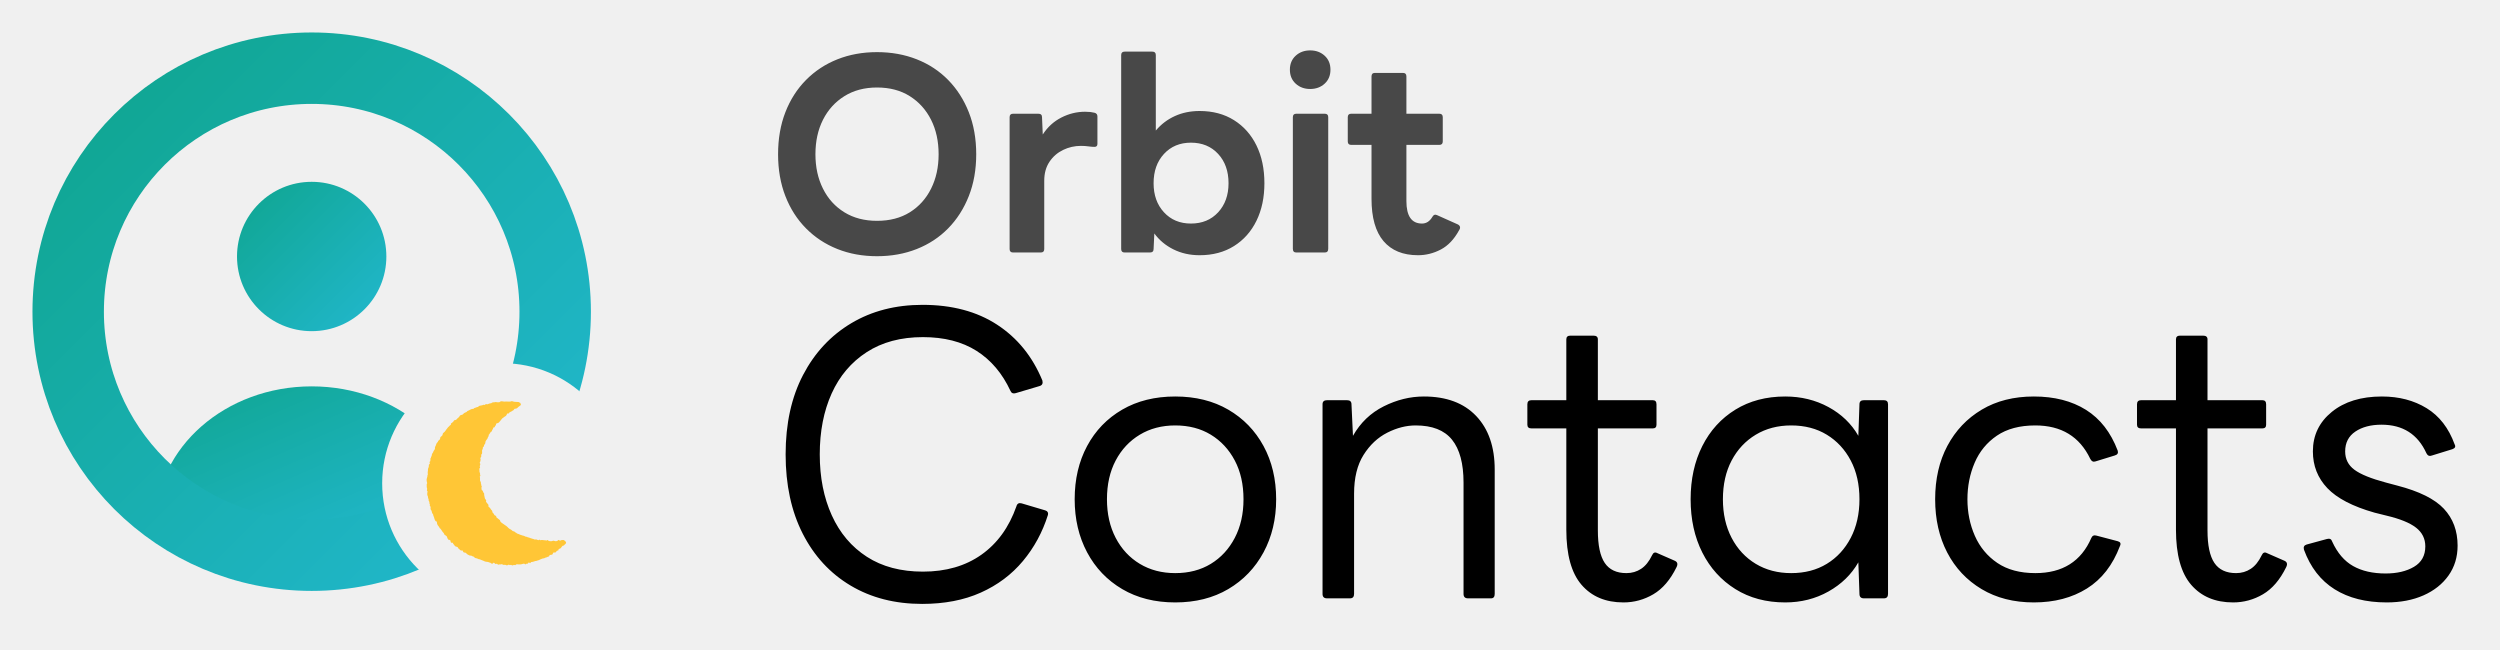
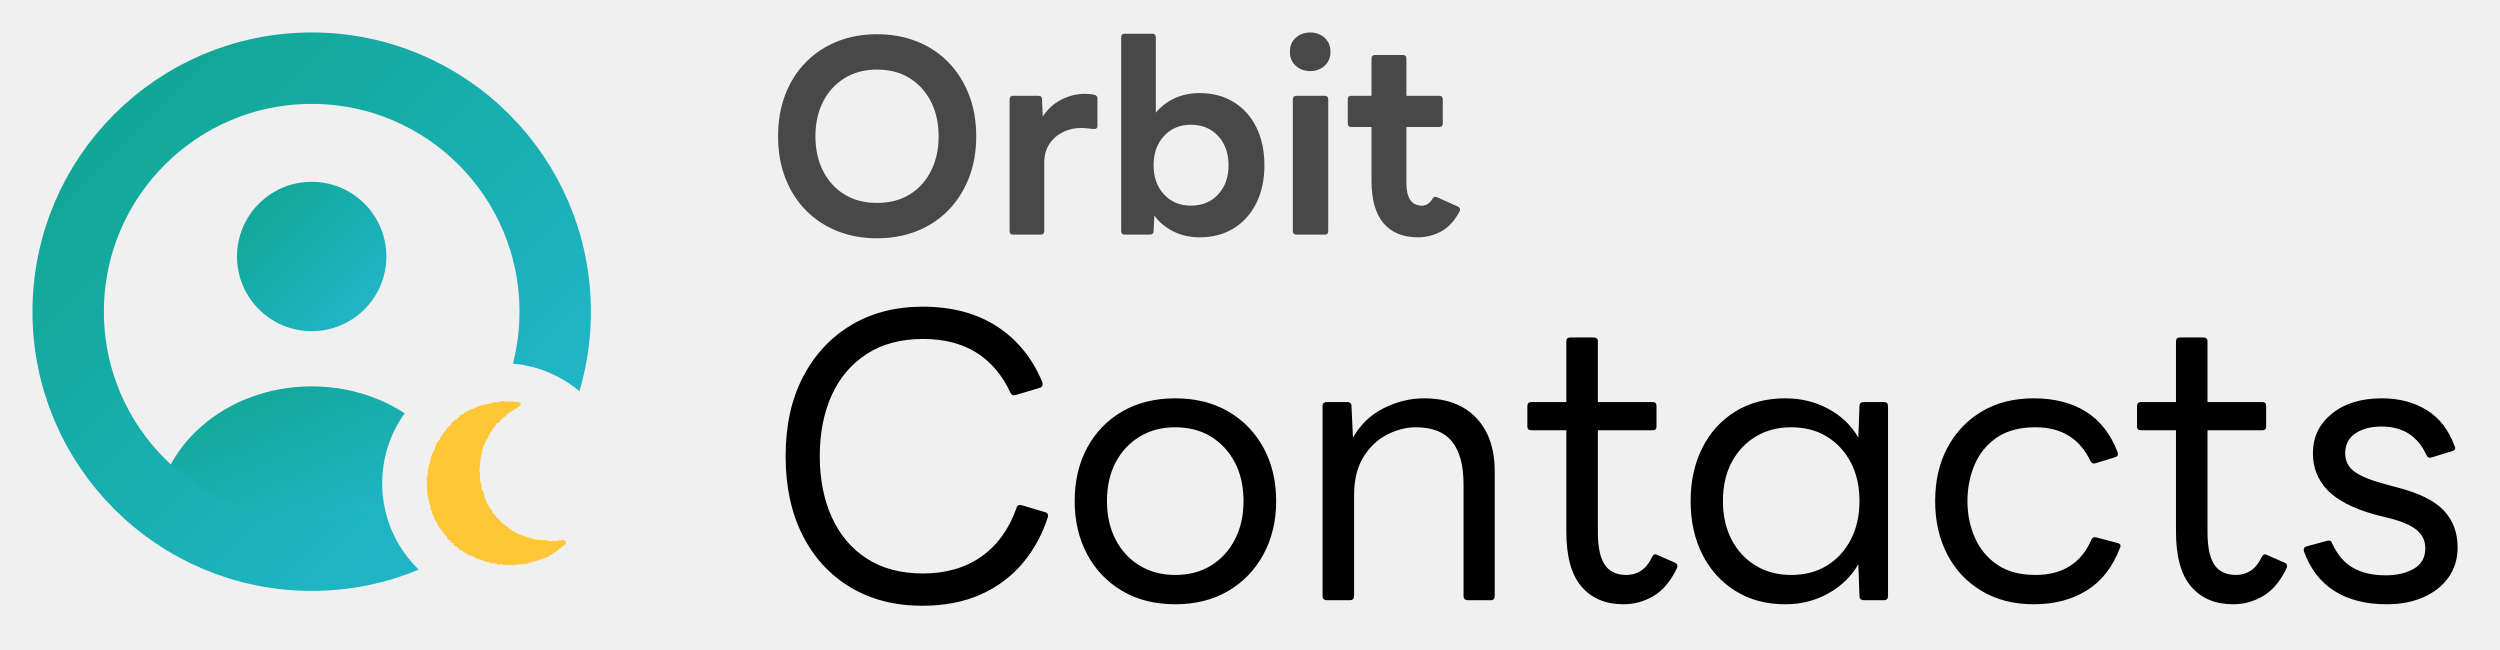
<svg xmlns="http://www.w3.org/2000/svg" viewBox="0 0 462 120">
  <defs>
    <linearGradient id="ink" x1="0" y1="0" x2="1" y2="1">
      <stop offset="0" stop-color="#0FA58F" />
      <stop offset="1" stop-color="#22B8CF" />
    </linearGradient>
    <clipPath id="inside">
      <circle cx="256" cy="256" r="146" />
    </clipPath>
    <mask id="moon-gap">
      <rect width="512" height="512" fill="#fff" />
      <circle cx="373.42" cy="361.72" r="74" fill="#000" />
    </mask>
  </defs>
  <g transform="scale(0.3) translate(-64 -64)">
    <g mask="url(#moon-gap)">
      <circle cx="256" cy="222" r="46" fill="url(#ink)" />
      <path d="M160 386a96 84 0 0 1 192 0z" fill="url(#ink)" clip-path="url(#inside)" />
      <circle cx="256" cy="256" r="150" fill="none" stroke="url(#ink)" stroke-width="44" />
    </g>
    <path transform="translate(319.14 302.84) scale(0.46)" d="M183.57,223.72c-.77-.04-1.41.11-2,.45-.33.19-.58.43-.63.82-.1.72-.59,1.07-1.23,1.19-.7.13-1.35.35-1.92.78-.31.23-.67.3-1.02.36-.91.16-1.79.39-2.52,1-.06.05-.15.09-.23.09-2.12-.06-3.83,1.19-5.75,1.75-.5.15-.71.66-1.2.7-1.66.15-3.04,1.39-4.79,1.18-.24-.03-.44.09-.62.22-.68.47-1.58.4-2.22.7-1.02.47-2,.38-3.01.52-.29.04-.41.27-.41.56,0,.34.03.76-.38.82-.38.06-.78-.09-1.08-.36-.84-.74-1.4-.66-1.9.34-.29.59-.7.93-1.39.85-.79-.09-1.5.02-2.05.68-.29.34-.6.25-.85-.06-.79-.98-1.71-.84-2.77-.48-1.32.44-2.61.86-4.1.8-1.29-.05-2.57.01-3.86-.2-.58-.09-1.3.37-1.74.84-.37.39-.67.46-1.09.26-.84-.4-1.58-.4-2.41.17-.6.42-1.43.38-2.04-.16-.47-.42-.93-.45-1.46-.19-.55.26-1.03.25-1.56-.13-.55-.4-1.71-.18-2.17.31-.49.51-1.13.49-1.63.2-1.23-.7-2.53-.64-3.84-.52-.63.06-1.08-.28-1.52-.61-.49-.37-.95-.54-1.52-.15-.17.12-.42.19-.64.18-1.09-.05-2.19-.19-3.22.36-.26.14-.48,0-.68-.19-.26-.25-.57-.47-.8-.74-.45-.53-.92-.62-1.44-.15-.45.41-.87.3-1.27-.04-.53-.45-1.06-.92-1.58-1.39-.4-.36-.69-.35-1.03.11-.95,1.29-1.94,1.43-3.14.42-.68-.57-1.34-1.11-2.31-.96-.16.03-.31-.02-.45-.16-.46-.47-1.1-.62-1.7-.6-1.31.05-2.51-.46-3.78-.63-.38-.05-.55-.36-.86-.49-2-.81-4.01-1.62-6.02-2.4-.52-.2-1.17.12-1.62-.25-.76-.63-1.67-.79-2.57-1.04-.27-.07-.53-.3-.77-.28-1.4.17-2-.9-2.76-1.72-.11-.12-.17-.33-.36-.3-.85.17-1.44-.39-2.04-.79-1.14-.76-2.49-.38-3.68-.83-1.73-.65-3.17-1.65-4.41-3-.53-.58-1.23-.98-2.03-.83-.85.17-1.37-.16-1.71-.85-.25-.5-.79-.87-.62-1.58.08-.33-.33-.29-.57-.25-1,.17-1.91.04-2.8-.51-.34-.22-.65-.42-.88-.74-.39-.55-.74-1.09-1.43-1.35-.39-.15-.63-.55-.75-.97-.27-.94-.85-1.3-1.85-1.49-1.08-.21-2.25-.63-2.88-1.73-.32-.56-.62-1.1-1.15-1.51-.44-.34-.68-.86-.83-1.43-.23-.88-.54-1.01-1.38-.7-.82.3-1.87-.56-1.88-1.68,0-.88-.26-1.54-.91-2.12-.27-.24-.39-.38-.61,0-.29.51-.64.33-.96.06-1.23-1.04-2.01-2.36-2.33-3.93-.12-.57-.33-1.04-.84-1.38-.7-.46-1.37-.98-2.07-1.44-.44-.29-.81-.68-.92-1.16-.32-1.41-1.49-2.2-2.28-3.26-1.23-1.64-1.98-3.66-3.82-4.82-.48-1.91-2.31-2.97-2.98-4.77-.24-.65-.61-1.28-.51-2,.12-.85-.33-1.48-.71-2.15-.11-.18-.26-.26-.41-.2-.69.27-.81-.3-1.11-.68-1.25-1.6-1.24-3.67-2.09-5.41-.47-.96-.78-1.96-.91-3.02-.04-.29-.25-.42-.42-.6-.75-.81-1.18-1.79-1.3-2.86-.15-1.28-.15-1.32-.98-2.35-.66-.82-.93-1.87-.67-2.85.33-1.23-.25-2.08-.87-2.95-.17-.24-.34-.48-.23-.76.39-.97.1-1.78-.5-2.55-.07-.09-.11-.29-.06-.4.42-1.06-.15-1.87-.64-2.72-.34-.59-.61-1.2-.31-1.91.05-.11.03-.3-.03-.4-.61-1.05-.86-2.17-.87-3.38,0-.49-.21-1.01-.52-1.4-.37-.46-.46-.96-.39-1.5.15-1.11-.25-2.26.36-3.34.22-.4.07-.85-.31-1.21-.54-.51-.72-1.19-.38-1.83.43-.83.23-1.62-.06-2.35-.26-.65-.33-1.28-.33-1.96.01-.87,0-1.74-.01-2.61,0-.54.04-1.06.43-1.5.45-.51.04-1.02-.08-1.49-.56-2.06-.75-4.09.05-6.16.36-.93.59-1.92.56-2.94,0-.08-.03-.2.01-.25,1.11-1.31.1-2.82.37-4.21.16-.81.2-1.65.3-2.48,0-.08.08-.17.06-.24-.4-1.55.45-2.82.91-4.18.22-.66.17-1.32.16-1.99-.01-.87.21-1.61.98-2.17.74-.54.37-1.45.13-1.97-.36-.76-.04-1.04.46-1.31.35-.18.4-.41.38-.74-.02-.34.03-.66.2-.97.26-.47.29-.94-.1-1.4-.29-.35-.31-.77.17-.96.6-.23.67-.69.66-1.21,0-.43-.02-.88.32-1.17.66-.54.71-1.25.79-2.02.15-1.5.85-2.79,1.78-3.95.41-.51.27-1.21.69-1.74.37-.47.64-1.05,1.06-1.49.69-.74.9-1.6.71-2.56-.13-.65.03-1.16.39-1.72.62-.98.98-2.1,1.33-3.2.27-.86.63-1.66,1.33-2.29.53-.48,1.04-.97,1.18-1.77.09-.53.57-.95,1.04-1.25,1.18-.78,1.84-1.82,1.8-3.27-.02-.75.4-1.23,1-1.63.48-.33.94-.7,1.34-1.12.49-.5.86-1.05.91-1.82.1-1.44,1.04-2.38,2.17-3.15,1.19-.81,1.68-2.18,2.57-3.22,1.2-1.41,2.09-3.08,3.6-4.23.34-.26.6-.55.85-.89.36-.49.83-.9,1.4-1.16.25-.12.63-.26.49-.58-.54-1.25.5-1.73,1.17-2.22,1.02-.74,2.07-1.33,2.56-2.62.28-.73.88-1.17,1.84-1.17.92,0,1.71-.51,2.34-1.28.66-.81,1.35-1.63,2.29-2.19.53-.32.9-.86,1.15-1.4.57-1.26,1.61-1.85,2.87-2.03.97-.14,1.68-.41,2.29-1.28.89-1.26,2.35-1.8,3.73-2.37.55-.23,1.1-.37,1.32-1.03.07-.21.3-.44.51-.52,1.4-.52,2.75-1.15,4.03-1.93.6-.36,1.21-.63,1.88-.82.3-.09.63-.22.9-.11.84.34,1.38-.06,1.9-.63.25-.27.51-.58.87-.63,1.58-.24,2.9-1.33,4.54-1.35.21,0,.39-.08.48-.28.64-1.33,1.96-1.29,3.13-1.6,1.22-.32,2.56-.24,3.64-1.04.07-.05.24-.07.32-.02,1.08.67,1.89,0,2.64-.6.52-.41.94-.59,1.46-.11.34.31.72.14,1.03.03,1.62-.53,3.16-1.29,4.92-1.33.35,0,.56-.41.88-.6,1.22-.73,2.56-.71,3.89-.77.36-.02.72.03,1.04-.23.15-.12.34-.17.55-.09,1.41.53,2.87.32,4.31.31.41,0,.83-.11,1.08-.4.99-1.13,2.32-1.03,3.49-.76,1.45.33,2.83.42,4.29.25,1.18-.14,2.4.11,3.6.06,1.29-.06,2.61.19,3.88-.45.48-.24,1.15-.15,1.72.09,1.43.59,2.91.79,4.47.75,1.13-.03,2.27.22,3.42.16.32-.02.61.14.85.33.39.31.71.66,1.28.68.24,0,.46.29.52.6.04.22.13.43.22.63.68,1.5.61,1.76-.78,2.74-1.18.83-2.38,1.66-3.36,2.73-.87.95-1.98,1.35-3.23,1.31-.78-.03-1.23.32-1.45,1-.24.71-.75,1.09-1.41,1.33-.08.03-.19.02-.24.07-1.51,1.68-4.31,1.54-5.38,3.84-.17.36-.48.27-.8.15-.76-.29-1.36,0-1.6.77-.59,1.88-1.93,3.01-3.67,3.76-.03.01-.07,0-.08.02-.93,1.29-2.7,1.61-3.48,3.1-.28.53-.69,1.02-1.13,1.44-.8.76-1.28,1.83-2.08,2.49-.78.64-1.51,1.78-2.89,1.32-.34-.11-1.35,1.18-1.3,1.76.06.75-.31,1.17-.84,1.58-.37.28-.51.7-.63,1.15-.18.72-.52,1.31-1.44,1.18-.35-.05-.56.1-.7.45-.49,1.24-.93,2.5-1.74,3.59-.29.4.02,1.18-.57,1.41-1.16.44-1.69,1.43-2.26,2.37-.46.76-.76,1.61-1.56,2.11-.1.06-.21.27-.18.35.52,1.17-.4,1.92-.83,2.8-.26.55-.64,1.03-.64,1.69,0,.46-.46.68-.72,1-.53.65-.91,1.42-1.4,2.05-.75.95-.68,1.87-.82,2.92-.11.8-.49,1.95-1.44,2.49-.31.18-.42.39-.33.67.36,1.13-.25,1.83-1.06,2.41-.44.32-.6.68-.57,1.21.06.93.14,1.87-.82,2.47-.21.13-.13.35-.13.54.01,1.31,0,2.63.04,3.94.02.7-.47,1.12-.84,1.59-.37.47-.59.89-.39,1.52.36,1.15-.05,2.13-.82,3-.41.47-.49.91-.15,1.51.35.6.05,1.32.03,1.97-.02.83-.15,1.69-.68,2.45-.39.55-.63,1.15.07,1.82.51.49.4,1.28.12,1.9-.46,1.01-.72,2-.12,3.04.21.36.12.7-.19.98-.68.64-.98,1.34-.66,2.31.17.54.1,1.17.05,1.75-.08.87.14,1.69.51,2.43.28.56.36,1.1.31,1.7-.04.52-.1,1.01.27,1.5.3.41.28,1.07-.19,1.37-.62.41-.46.9-.3,1.38.27.81.16,1.62.14,2.45-.02,1.3-.15,2.7.92,3.75.22.22.19.45.18.69-.02.84-.03,1.68.45,2.44.14.23.12.49.1.74-.06.59-.08,1.14.45,1.59.27.23.38.65.21,1.02-.61,1.33-.33,2.67-.14,4.02.06.44.39.7.72.89.66.39.99.96,1.16,1.67.18.75.47,1.44,1.05,1.97.46.42.58,1.06.51,1.55-.21,1.34.41,2.51.56,3.76.08.63.22,1.26.38,1.87.23.89,1.06,1.38,1.51,2.14.22.37.4.59.14,1.02-.36.59-.23,1.12.17,1.75.74,1.17,1.75,2.09,2.58,3.17.42.55.6,1.08.36,1.74-.25.69-.11,1.15.54,1.63,1.03.75,1.97,1.64,2.53,2.86.22.49.64.93,1.05,1.29.7.61,1.07,1.38,1.14,2.26.07.82.28,1.46,1.03,1.93.67.42,1.14,1.05,1.34,1.85.26,1.05,1.33,1.1,2.04,1.59.52.36.9.66.84,1.39-.06.63.37,1.11.91,1.4,1.41.77,2.39,2.08,3.73,2.94.27.18.4.54.47.88.22,1.18.93,2,1.88,2.67,2.34,1.63,4.68,3.27,7.02,4.91.79.55,1.37,1.31,2.01,2.01.9.97,2.1,1.57,3.25,2.18.87.46,1.61,1.05,2.27,1.75.45.47,1.01.73,1.64.71.6-.03,1.03.21,1.39.63.53.61,1.15,1.06,1.94,1.27.03,0,.06.01.08.03,1.27,1.65,3.47,1.44,5.02,2.54.18.12.41.22.62.24.73.08,1.41.29,2.02.68.54.34,1.24.16,1.67.37.83.41,1.78.45,2.56.98.66.44,1.39.71,2.22.63.16-.02.4-.01.48.08.71.77,1.66.71,2.58.9.77.16,1.54.57,2.25.89,1.6.72,3.38.76,4.92,1.59.49.26,1.09.39,1.53.11.59-.36.99-.11,1.47.12.78.36,1.66.43,2.44.8.33.16.58-.11.77-.37.42-.57.85-.48,1.22.02.36.48.72.59,1.29.34.82-.36,1.72-.24,2.57-.14,1.3.16,2.58.42,3.9.39.24,0,.49.09.72.18.38.16.72.17.98-.17.49-.63,1.12-.51,1.48-.03.76,1.01,1.86,1.03,2.91,1.18,1.31.19,2.58-.1,3.8-.59.31-.13.66-.17.98-.03.66.3,1.35.45,2.07.58.7.13,1.26.03,1.96-.16.84-.23,1.38-.64,1.95-1.19.53-.5,1.22-.33,1.54.18.48.76,1.07.62,1.57.29,1.1-.74,2.3-.72,3.54-.69.59.01,1.07.18,1.54.55.7.56,1.16,1.37,1.96,1.83.24.14.32.43.31.74-.06,1.14-.37,2.14-1.5,2.68-.27.13-.43.32-.59.57-.4.63-.76,1.2-1.74,1.16-.6-.03-1.19.58-1.63,1.1-.3.36-.61.74-.83,1.16-.62,1.14-1.54,1.8-2.83,1.97-.62.08-.97.45-.97,1.13,0,.95-.5,1.38-1.45,1.28-.34-.04-.51.19-.7.39-.64.67-1.27,1.34-1.89,2.03-.3.33-.62.39-1.05.23-1.27-.48-2.19.01-2.52,1.32-.29,1.16-.93,1.63-2.08,1.61Z" fill="#ffc636" />
  </g>
-   <path transform="translate(141 44.97) scale(0.45714)" d="M46.10 5.20L46.10 5.20Q37.40 5.20 30.10 2.30Q22.80-0.60 17.40-6.05Q12-11.50 9.05-19.10Q6.10-26.70 6.10-36L6.10-36Q6.10-45.40 9.05-53Q12-60.60 17.40-66.05Q22.80-71.50 30.10-74.40Q37.40-77.30 46.10-77.30L46.10-77.30Q54.80-77.30 62.15-74.40Q69.50-71.50 74.85-66.05Q80.20-60.60 83.20-53Q86.20-45.40 86.20-36L86.20-36Q86.20-26.70 83.20-19.10Q80.20-11.50 74.85-6.05Q69.50-0.60 62.15 2.30Q54.80 5.20 46.10 5.20ZM21.20-36L21.20-36Q21.20-28.20 24.25-22.10Q27.30-16 32.90-12.55Q38.50-9.10 46.10-9.10L46.10-9.10Q53.80-9.10 59.35-12.55Q64.90-16 67.95-22.10Q71-28.20 71-36L71-36Q71-43.90 67.95-49.95Q64.90-56 59.35-59.50Q53.80-63 46.10-63L46.10-63Q38.50-63 32.90-59.50Q27.30-56 24.25-49.95Q21.20-43.90 21.20-36ZM112.30 3.70L101.10 3.70Q99.70 3.70 99.70 2.30L99.70 2.30L99.70-51Q99.70-52.40 101.10-52.40L101.10-52.40L111.30-52.40Q112.80-52.40 112.80-51L112.80-51L113.10-44Q116.00-48.50 120.60-50.85Q125.20-53.20 130.20-53.20L130.20-53.20Q131.40-53.20 132.30-53.10Q133.20-53 134-52.80L134-52.80Q135.20-52.50 135.20-51.30L135.20-51.30L135.20-40.20Q135.20-39 134-39L134-39Q132.90-39 131.55-39.20Q130.20-39.40 128.50-39.40L128.50-39.40Q124.70-39.40 121.30-37.75Q117.90-36.10 115.80-32.95Q113.70-29.80 113.70-25.30L113.70-25.30L113.70 2.30Q113.70 3.70 112.30 3.70L112.30 3.70ZM176.50 4.80L176.50 4.80Q170.70 4.80 165.95 2.45Q161.20 0.10 158.20-4L158.20-4L157.90 2.30Q157.90 3.70 156.40 3.70L156.40 3.70L146.20 3.70Q144.80 3.70 144.80 2.30L144.80 2.30L144.80-76.10Q144.80-77.50 146.20-77.50L146.20-77.50L157.40-77.50Q158.80-77.50 158.80-76.10L158.80-76.10L158.80-45.60Q162-49.40 166.50-51.45Q171-53.50 176.50-53.50L176.50-53.50Q184.50-53.50 190.40-49.80Q196.30-46.10 199.50-39.55Q202.70-33 202.70-24.30L202.70-24.30Q202.70-15.70 199.50-9.15Q196.30-2.60 190.40 1.10Q184.50 4.80 176.50 4.80ZM157.90-24.30L157.90-24.30Q157.90-17.10 162.10-12.55Q166.30-8 173-8L173-8Q179.80-8 184-12.55Q188.20-17.10 188.20-24.30L188.20-24.30Q188.20-31.60 184-36.15Q179.80-40.70 173-40.70L173-40.70Q166.30-40.70 162.10-36.15Q157.90-31.60 157.90-24.30ZM221.20-62.40L221.20-62.40Q217.70-62.40 215.35-64.55Q213-66.70 213-70.20L213-70.20Q213-73.70 215.35-75.85Q217.70-78 221.20-78L221.20-78Q224.70-78 227.05-75.85Q229.40-73.70 229.40-70.20L229.40-70.20Q229.40-66.70 227.05-64.55Q224.70-62.40 221.20-62.40ZM214.20 2.20L214.20-51Q214.20-52.40 215.60-52.40L215.60-52.40L227.10-52.40Q228.50-52.40 228.50-51L228.50-51L228.50 2.20Q228.50 3.70 227.10 3.70L227.10 3.70L215.60 3.70Q214.20 3.70 214.20 2.20L214.20 2.20ZM264.80 4.80L264.80 4.80Q255.70 4.80 250.85-0.90Q246.00-6.60 246.00-18L246.00-18L246.00-39.80L237.80-39.80Q236.40-39.80 236.40-41.20L236.40-41.20L236.40-51Q236.40-52.40 237.80-52.40L237.80-52.40L246.00-52.40L246.00-67.50Q246.00-68.90 247.40-68.90L247.40-68.90L258.70-68.90Q260.10-68.90 260.10-67.50L260.10-67.50L260.10-52.40L273.40-52.40Q274.80-52.40 274.80-51L274.80-51L274.80-41.20Q274.80-39.80 273.40-39.80L273.40-39.80L260.10-39.80L260.10-17.10Q260.10-8 266.40-8L266.40-8Q269-8 270.60-10.70L270.60-10.70Q271.30-12 272.50-11.40L272.50-11.40L281-7.60Q281.80-7.10 281.80-6.40L281.80-6.40Q281.80-5.80 281.40-5.30L281.40-5.30Q278.40 0.20 274 2.50Q269.60 4.80 264.80 4.80Z" fill="#000" opacity=".7" />
-   <path transform="translate(141 108.86) scale(0.68571)" d="M42.90 4L42.90 4Q31.90 4 23.60-0.95Q15.30-5.90 10.70-14.95Q6.10-24 6.10-36.30L6.10-36.30Q6.10-48.70 10.80-57.70Q15.50-66.70 23.80-71.65Q32.10-76.60 43-76.60L43-76.60Q54.90-76.60 63.10-71.25Q71.30-65.90 75.30-56.20L75.30-56.20Q75.60-55 74.50-54.70L74.50-54.70L68.10-52.80Q67.10-52.50 66.70-53.40L66.70-53.40Q63.40-60.50 57.55-64.20Q51.70-67.90 43.10-67.90L43.10-67.90Q34.20-67.90 27.95-63.85Q21.70-59.80 18.50-52.70Q15.30-45.60 15.30-36.30L15.30-36.30Q15.30-27 18.55-19.85Q21.80-12.70 28-8.70Q34.20-4.70 43.10-4.70L43.10-4.70Q52.40-4.70 58.85-9.25Q65.30-13.80 68.30-22.30L68.30-22.30Q68.60-23.40 69.70-23.10L69.70-23.10L76.10-21.20Q77-20.90 76.80-20L76.80-20Q74.60-13 70.05-7.55Q65.50-2.10 58.70 0.95Q51.90 4 42.90 4ZM111.10 3.60L111.10 3.60Q102.90 3.60 96.80 0Q90.70-3.60 87.35-9.90Q84.00-16.20 84.00-24.20L84.00-24.20Q84.00-32.30 87.35-38.55Q90.70-44.80 96.80-48.35Q102.90-51.90 111.10-51.90L111.10-51.90Q119.30-51.90 125.40-48.35Q131.50-44.80 134.90-38.55Q138.30-32.30 138.30-24.20L138.30-24.20Q138.30-16.20 134.90-9.90Q131.50-3.60 125.40 0Q119.30 3.60 111.10 3.60ZM111.10-4.30L111.10-4.30Q116.60-4.30 120.70-6.80Q124.80-9.30 127.15-13.80Q129.50-18.30 129.50-24.20L129.50-24.20Q129.50-30.20 127.15-34.65Q124.80-39.10 120.70-41.60Q116.60-44.10 111.10-44.10L111.10-44.10Q105.70-44.10 101.55-41.60Q97.40-39.10 95.05-34.65Q92.70-30.20 92.70-24.20L92.70-24.20Q92.70-18.30 95.05-13.80Q97.40-9.30 101.55-6.80Q105.70-4.30 111.10-4.30ZM158.20 2.50L152.00 2.50Q150.80 2.50 150.80 1.30L150.80 1.30L150.80-49.80Q150.80-50.90 152.00-50.90L152.00-50.90L157.40-50.90Q158.60-50.90 158.60-49.80L158.60-49.80L159.00-41.30Q162.00-46.60 167.30-49.25Q172.60-51.90 178.10-51.90L178.10-51.90Q187.20-51.90 192.20-46.65Q197.20-41.40 197.20-32.20L197.20-32.20L197.20 1.30Q197.20 2.50 196.20 2.50L196.20 2.50L190.00 2.50Q188.80 2.50 188.80 1.30L188.80 1.30L188.80-28.70Q188.80-36.40 185.70-40.25Q182.60-44.10 175.90-44.10L175.90-44.10Q172.10-44.10 168.25-42.15Q164.40-40.20 161.85-36.15Q159.30-32.10 159.30-25.70L159.30-25.70L159.30 1.30Q159.30 2.50 158.20 2.50L158.20 2.50ZM231.90 3.60L231.90 3.60Q224.70 3.60 220.60-1.15Q216.50-5.90 216.50-16L216.50-16L216.50-43.30L207.10-43.30Q206.00-43.30 206.00-44.30L206.00-44.30L206.00-49.80Q206.00-50.90 207.10-50.90L207.10-50.90L216.50-50.90L216.50-67.30Q216.50-68.30 217.60-68.30L217.60-68.30L223.80-68.30Q225.00-68.30 225.00-67.30L225.00-67.30L225.00-50.90L239.80-50.90Q240.80-50.90 240.80-49.80L240.80-49.80L240.80-44.30Q240.80-43.30 239.80-43.30L239.80-43.30L225.00-43.30L225.00-15.80Q225.00-9.80 226.85-7.05Q228.70-4.30 232.70-4.30L232.70-4.30Q234.90-4.30 236.65-5.45Q238.40-6.60 239.60-9.10L239.60-9.10Q240.10-10.20 241.00-9.70L241.00-9.70L245.80-7.60Q246.80-7.10 246.20-5.90L246.20-5.90Q243.70-0.80 239.95 1.40Q236.20 3.60 231.90 3.60ZM275.50 3.60L275.50 3.60Q267.80 3.60 262.05 0Q256.30-3.60 253.15-9.85Q250.00-16.10 250.00-24.20L250.00-24.20Q250.00-32.30 253.15-38.55Q256.30-44.80 262.05-48.35Q267.80-51.90 275.50-51.90L275.50-51.90Q281.90-51.90 287.15-49.05Q292.40-46.20 295.20-41.30L295.20-41.30L295.50-49.80Q295.50-50.90 296.70-50.90L296.70-50.90L302.10-50.90Q303.20-50.90 303.20-49.80L303.20-49.80L303.20 1.30Q303.20 2.50 302.10 2.50L302.10 2.50L296.70 2.50Q295.50 2.50 295.50 1.30L295.50 1.30L295.20-7.20Q292.40-2.30 287.15 0.65Q281.90 3.60 275.50 3.60ZM277.10-4.30L277.10-4.30Q282.60-4.30 286.70-6.80Q290.80-9.30 293.15-13.80Q295.50-18.30 295.50-24.20L295.50-24.20Q295.50-30.20 293.15-34.65Q290.80-39.10 286.70-41.60Q282.60-44.10 277.10-44.10L277.10-44.10Q271.70-44.10 267.55-41.60Q263.40-39.10 261.05-34.65Q258.70-30.20 258.70-24.20L258.70-24.20Q258.70-18.30 261.05-13.80Q263.40-9.30 267.55-6.80Q271.70-4.30 277.10-4.30ZM342.50 3.60L342.50 3.60Q334.40 3.60 328.40 0Q322.40-3.60 319.15-9.85Q315.90-16.10 315.90-24.20L315.90-24.20Q315.90-32.40 319.20-38.60Q322.50-44.80 328.45-48.35Q334.40-51.90 342.50-51.90L342.50-51.90Q350.80-51.90 356.55-48.30Q362.30-44.70 365.10-37.30L365.10-37.30Q365.40-36.30 364.30-36L364.30-36L359.10-34.40Q358.20-34.10 357.70-35.10L357.70-35.10Q353.40-44.10 342.90-44.10L342.90-44.10Q336.60-44.10 332.55-41.35Q328.50-38.60 326.55-34.05Q324.60-29.50 324.60-24.20L324.60-24.20Q324.60-18.90 326.60-14.35Q328.60-9.80 332.65-7.05Q336.70-4.30 342.90-4.30L342.90-4.30Q353.90-4.30 358-13.80L358-13.80Q358.40-14.70 359.40-14.40L359.40-14.40L365.10-12.90Q366.20-12.60 365.70-11.60L365.70-11.60Q362.80-3.90 356.80-0.15Q350.80 3.60 342.50 3.60ZM396.20 3.60L396.20 3.60Q389 3.60 384.90-1.15Q380.80-5.90 380.80-16L380.80-16L380.80-43.30L371.40-43.30Q370.30-43.30 370.30-44.30L370.30-44.30L370.30-49.80Q370.30-50.90 371.40-50.90L371.40-50.90L380.80-50.90L380.80-67.30Q380.80-68.30 381.90-68.30L381.90-68.30L388.10-68.30Q389.30-68.30 389.30-67.30L389.30-67.30L389.30-50.90L404.10-50.90Q405.10-50.90 405.10-49.80L405.10-49.80L405.10-44.30Q405.10-43.30 404.10-43.30L404.10-43.30L389.30-43.30L389.30-15.80Q389.30-9.80 391.15-7.05Q393-4.30 397-4.30L397-4.30Q399.20-4.30 400.95-5.45Q402.70-6.60 403.90-9.10L403.90-9.10Q404.40-10.20 405.30-9.70L405.30-9.70L410.10-7.60Q411.10-7.10 410.50-5.90L410.50-5.90Q408-0.80 404.25 1.40Q400.50 3.60 396.20 3.60ZM437.60 3.60L437.60 3.60Q429.20 3.60 423.55 0.05Q417.90-3.50 415.30-10.60L415.30-10.60Q415-11.70 416-12L416-12L421.50-13.50Q422.60-13.80 422.90-12.80L422.90-12.80Q425-8.20 428.55-6.20Q432.10-4.20 437.30-4.20L437.30-4.20Q441.90-4.20 444.95-6Q448-7.80 448-11.50L448-11.50Q448-14.60 445.50-16.55Q443-18.50 437.50-19.80L437.50-19.80L434.30-20.60Q425.50-23.10 421.60-27.20Q417.70-31.30 417.70-37.10L417.70-37.10Q417.70-43.60 422.80-47.75Q427.90-51.90 436.30-51.90L436.30-51.90Q443.20-51.90 448.35-48.75Q453.50-45.60 455.90-39L455.90-39Q456.40-38.10 455.30-37.70L455.30-37.70L449.80-36Q448.80-35.60 448.30-36.60L448.30-36.60Q444.80-44.30 436.20-44.30L436.20-44.30Q431.90-44.30 429.15-42.45Q426.40-40.60 426.40-37.10L426.40-37.10Q426.40-34 428.90-32.15Q431.40-30.30 437.40-28.70L437.40-28.70L440.40-27.90Q449.30-25.60 453-21.65Q456.70-17.70 456.70-11.70L456.70-11.70Q456.70-7.10 454.25-3.65Q451.80-0.20 447.50 1.70Q443.20 3.60 437.60 3.60Z" fill="#000" />
+   <path transform="translate(141 41.66) scale(0.45714)" d="M46.10 5.20L46.10 5.20Q37.40 5.20 30.10 2.30Q22.80-0.60 17.40-6.05Q12-11.50 9.05-19.10Q6.10-26.70 6.10-36L6.10-36Q6.10-45.40 9.05-53Q12-60.60 17.40-66.05Q22.80-71.50 30.10-74.40Q37.40-77.30 46.10-77.30L46.10-77.30Q54.80-77.30 62.15-74.40Q69.50-71.50 74.85-66.05Q80.20-60.60 83.20-53Q86.20-45.40 86.20-36L86.20-36Q86.20-26.70 83.20-19.10Q80.20-11.50 74.85-6.05Q69.50-0.60 62.15 2.30Q54.80 5.20 46.10 5.20ZM21.20-36L21.20-36Q21.20-28.20 24.25-22.10Q27.30-16 32.90-12.55Q38.50-9.10 46.10-9.10L46.10-9.10Q53.80-9.10 59.35-12.55Q64.90-16 67.95-22.10Q71-28.20 71-36L71-36Q71-43.90 67.95-49.95Q64.90-56 59.35-59.50Q53.80-63 46.10-63L46.10-63Q38.50-63 32.90-59.50Q27.30-56 24.25-49.95Q21.20-43.90 21.20-36ZM112.30 3.70L101.10 3.70Q99.70 3.70 99.70 2.30L99.70 2.30L99.70-51Q99.70-52.40 101.10-52.40L101.10-52.40L111.30-52.40Q112.80-52.40 112.80-51L112.80-51L113.10-44Q116.00-48.50 120.60-50.85Q125.20-53.20 130.20-53.20L130.20-53.20Q131.40-53.20 132.30-53.10Q133.20-53 134-52.80L134-52.80Q135.20-52.50 135.20-51.30L135.20-51.30L135.20-40.20Q135.20-39 134-39L134-39Q132.90-39 131.55-39.20Q130.20-39.40 128.50-39.40L128.50-39.40Q124.70-39.40 121.30-37.75Q117.90-36.10 115.80-32.95Q113.70-29.80 113.70-25.30L113.70-25.30L113.70 2.30Q113.70 3.70 112.30 3.70L112.30 3.70ZM176.50 4.80L176.50 4.80Q170.70 4.80 165.95 2.45Q161.20 0.10 158.20-4L158.20-4L157.90 2.30Q157.90 3.70 156.40 3.70L156.40 3.70L146.20 3.70Q144.80 3.70 144.80 2.30L144.80 2.30L144.80-76.10Q144.80-77.50 146.20-77.50L146.20-77.50L157.40-77.50Q158.80-77.50 158.80-76.10L158.80-76.10L158.80-45.60Q162-49.40 166.50-51.45Q171-53.50 176.50-53.50L176.50-53.50Q184.50-53.50 190.40-49.80Q196.30-46.10 199.50-39.55Q202.70-33 202.70-24.30L202.70-24.30Q202.70-15.70 199.50-9.15Q196.30-2.60 190.40 1.10Q184.50 4.80 176.50 4.80ZM157.90-24.30L157.90-24.30Q157.90-17.10 162.10-12.55Q166.30-8 173-8L173-8Q179.80-8 184-12.55Q188.20-17.10 188.20-24.30L188.20-24.30Q188.20-31.60 184-36.15Q179.80-40.70 173-40.70L173-40.70Q166.30-40.70 162.10-36.15Q157.90-31.60 157.90-24.30ZM221.20-62.40L221.20-62.40Q217.70-62.40 215.35-64.55Q213-66.70 213-70.20L213-70.20Q213-73.70 215.35-75.85Q217.70-78 221.20-78L221.20-78Q224.70-78 227.05-75.85Q229.40-73.70 229.40-70.20L229.40-70.20Q229.40-66.70 227.05-64.55Q224.70-62.40 221.20-62.40ZM214.20 2.20L214.20-51Q214.20-52.40 215.60-52.40L215.60-52.40L227.10-52.40Q228.50-52.40 228.50-51L228.50-51L228.50 2.20Q228.50 3.70 227.10 3.70L227.10 3.70L215.60 3.70Q214.20 3.70 214.20 2.20L214.20 2.20ZM264.80 4.80L264.80 4.80Q255.70 4.80 250.85-0.90Q246.00-6.60 246.00-18L246.00-18L246.00-39.80L237.80-39.80Q236.40-39.80 236.40-41.20L236.40-41.20L236.40-51Q236.40-52.40 237.80-52.40L237.80-52.40L246.00-52.40L246.00-67.50Q246.00-68.90 247.40-68.90L247.40-68.90L258.70-68.90Q260.10-68.90 260.10-67.50L260.10-67.50L260.10-52.40L273.40-52.40Q274.80-52.40 274.80-51L274.80-51L274.80-41.20Q274.80-39.80 273.40-39.80L273.40-39.80L260.10-39.80L260.10-17.10Q260.10-8 266.40-8L266.40-8Q269-8 270.60-10.70L270.60-10.70Q271.30-12 272.50-11.40L272.50-11.40L281-7.60Q281.80-7.10 281.80-6.40L281.80-6.40Q281.80-5.80 281.40-5.30L281.40-5.30Q278.40 0.20 274 2.50Q269.60 4.80 264.80 4.80Z" fill="#000" opacity=".7" />
+   <path transform="translate(141 109.2) scale(0.685716)" d="M42.90 4L42.90 4Q31.90 4 23.60-0.95Q15.30-5.90 10.70-14.95Q6.10-24 6.10-36.30L6.10-36.30Q6.10-48.70 10.80-57.70Q15.50-66.70 23.80-71.65Q32.10-76.60 43-76.60L43-76.60Q54.90-76.60 63.10-71.25Q71.30-65.90 75.30-56.20L75.30-56.20Q75.60-55 74.50-54.70L74.50-54.70L68.10-52.80Q67.10-52.50 66.70-53.40L66.70-53.40Q63.40-60.50 57.55-64.20Q51.70-67.90 43.10-67.90L43.10-67.90Q34.20-67.90 27.95-63.85Q21.70-59.80 18.50-52.70Q15.30-45.60 15.30-36.30L15.30-36.30Q15.30-27 18.55-19.85Q21.80-12.70 28-8.70Q34.20-4.70 43.10-4.70L43.10-4.70Q52.40-4.70 58.85-9.25Q65.30-13.80 68.30-22.30L68.30-22.30Q68.60-23.40 69.70-23.10L69.70-23.10L76.10-21.20Q77-20.90 76.80-20L76.80-20Q74.60-13 70.05-7.55Q65.50-2.10 58.70 0.95Q51.90 4 42.90 4ZM111.10 3.60L111.10 3.60Q102.90 3.60 96.80 0Q90.70-3.60 87.35-9.90Q84.00-16.20 84.00-24.20L84.00-24.20Q84.00-32.30 87.35-38.55Q90.70-44.80 96.80-48.35Q102.90-51.90 111.10-51.90L111.10-51.90Q119.30-51.90 125.40-48.35Q131.50-44.80 134.90-38.55Q138.30-32.30 138.30-24.20L138.30-24.20Q138.30-16.20 134.90-9.90Q131.50-3.60 125.40 0Q119.30 3.60 111.10 3.60ZM111.10-4.30L111.10-4.30Q116.60-4.30 120.70-6.80Q124.80-9.30 127.15-13.80Q129.50-18.30 129.50-24.20L129.50-24.20Q129.50-30.20 127.15-34.65Q124.80-39.10 120.70-41.60Q116.60-44.10 111.10-44.10L111.10-44.10Q105.70-44.10 101.55-41.60Q97.40-39.10 95.05-34.65Q92.70-30.20 92.70-24.20L92.70-24.20Q92.70-18.30 95.05-13.80Q97.40-9.30 101.55-6.80Q105.70-4.30 111.10-4.30ZM158.20 2.50L152.00 2.50Q150.80 2.50 150.80 1.30L150.80 1.30L150.80-49.80Q150.80-50.90 152.00-50.90L152.00-50.90L157.40-50.90Q158.60-50.90 158.60-49.80L158.60-49.80L159.00-41.30Q162.00-46.60 167.30-49.25Q172.60-51.90 178.10-51.90L178.10-51.90Q187.20-51.90 192.20-46.65Q197.20-41.40 197.20-32.20L197.20-32.20L197.20 1.30Q197.20 2.50 196.20 2.50L196.20 2.50L190.00 2.50Q188.80 2.50 188.80 1.30L188.80 1.30L188.80-28.70Q188.80-36.40 185.70-40.25Q182.60-44.10 175.90-44.10L175.90-44.10Q172.10-44.10 168.25-42.15Q164.40-40.20 161.85-36.15Q159.30-32.10 159.30-25.70L159.30-25.70L159.30 1.30Q159.30 2.50 158.20 2.50L158.20 2.50ZM231.90 3.60L231.90 3.60Q224.70 3.60 220.60-1.15Q216.50-5.90 216.50-16L216.50-16L216.50-43.30L207.10-43.30Q206.00-43.30 206.00-44.30L206.00-44.30L206.00-49.80Q206.00-50.90 207.10-50.90L207.10-50.90L216.50-50.90L216.50-67.30Q216.50-68.30 217.60-68.30L217.60-68.30L223.80-68.30Q225.00-68.30 225.00-67.30L225.00-67.30L225.00-50.90L239.80-50.90Q240.80-50.90 240.80-49.80L240.80-49.80L240.80-44.30Q240.80-43.30 239.80-43.30L239.80-43.30L225.00-43.30L225.00-15.80Q225.00-9.80 226.85-7.05Q228.70-4.30 232.70-4.30L232.70-4.30Q234.90-4.30 236.65-5.45Q238.40-6.60 239.60-9.10L239.60-9.10Q240.10-10.20 241.00-9.70L241.00-9.70L245.80-7.60Q246.80-7.10 246.20-5.90L246.20-5.90Q243.70-0.80 239.95 1.40Q236.20 3.60 231.90 3.60ZM275.50 3.60L275.50 3.60Q267.80 3.60 262.05 0Q256.30-3.60 253.15-9.85Q250.00-16.10 250.00-24.20L250.00-24.20Q250.00-32.30 253.15-38.55Q256.30-44.80 262.05-48.35Q267.80-51.90 275.50-51.90L275.50-51.90Q281.90-51.90 287.15-49.05Q292.40-46.20 295.20-41.30L295.20-41.30L295.50-49.80Q295.50-50.90 296.70-50.90L296.70-50.90L302.10-50.90Q303.20-50.90 303.20-49.80L303.20-49.80L303.20 1.30Q303.20 2.50 302.10 2.50L302.10 2.50L296.70 2.50Q295.50 2.50 295.50 1.30L295.50 1.30L295.20-7.20Q292.40-2.30 287.15 0.65Q281.90 3.60 275.50 3.60ZM277.10-4.30L277.10-4.30Q282.60-4.30 286.70-6.80Q290.80-9.30 293.15-13.80Q295.50-18.30 295.50-24.20L295.50-24.20Q295.50-30.20 293.15-34.65Q290.80-39.10 286.70-41.60Q282.60-44.10 277.10-44.10L277.10-44.10Q271.70-44.10 267.55-41.60Q263.40-39.10 261.05-34.65Q258.70-30.20 258.70-24.20L258.70-24.20Q258.70-18.30 261.05-13.80Q263.40-9.30 267.55-6.80Q271.70-4.30 277.10-4.30ZM342.50 3.60L342.50 3.60Q334.40 3.60 328.40 0Q322.40-3.60 319.15-9.85Q315.90-16.10 315.90-24.20L315.90-24.20Q315.90-32.40 319.20-38.60Q322.50-44.80 328.45-48.35Q334.40-51.90 342.50-51.90L342.50-51.90Q350.80-51.90 356.55-48.30Q362.30-44.70 365.10-37.30L365.10-37.30Q365.40-36.30 364.30-36L364.30-36L359.10-34.40Q358.20-34.10 357.70-35.10L357.70-35.10Q353.40-44.10 342.90-44.10L342.90-44.10Q336.60-44.10 332.55-41.35Q328.50-38.60 326.55-34.05Q324.60-29.50 324.60-24.20L324.60-24.20Q324.60-18.90 326.60-14.35Q328.60-9.80 332.65-7.05Q336.70-4.30 342.90-4.30L342.90-4.30Q353.90-4.30 358-13.80L358-13.80Q358.40-14.70 359.40-14.40L359.40-14.40L365.10-12.90Q366.20-12.60 365.70-11.60L365.70-11.60Q362.80-3.90 356.80-0.15Q350.80 3.60 342.50 3.60ZM396.20 3.60L396.20 3.60Q389 3.60 384.90-1.15Q380.80-5.90 380.80-16L380.80-16L380.80-43.30L371.40-43.30Q370.30-43.30 370.30-44.30L370.30-44.30L370.30-49.80Q370.30-50.90 371.40-50.90L371.40-50.90L380.80-50.90L380.80-67.30Q380.80-68.30 381.90-68.30L381.90-68.30L388.10-68.30Q389.30-68.30 389.30-67.30L389.30-67.30L389.30-50.90L404.10-50.90Q405.10-50.90 405.10-49.80L405.10-49.80L405.10-44.30Q405.10-43.30 404.10-43.30L404.10-43.30L389.30-43.30L389.30-15.80Q389.30-9.80 391.15-7.05Q393-4.30 397-4.30L397-4.30Q399.20-4.30 400.95-5.45Q402.70-6.60 403.90-9.10L403.90-9.10Q404.40-10.20 405.30-9.70L405.30-9.70L410.10-7.60Q411.10-7.10 410.50-5.90L410.50-5.90Q408-0.80 404.25 1.40Q400.50 3.60 396.20 3.60ZM437.60 3.60L437.60 3.60Q429.20 3.60 423.55 0.05Q417.90-3.50 415.30-10.60L415.30-10.60Q415-11.70 416-12L416-12L421.50-13.50Q422.60-13.80 422.90-12.80L422.90-12.80Q425-8.20 428.55-6.20Q432.10-4.20 437.30-4.20L437.30-4.20Q441.90-4.20 444.95-6Q448-7.80 448-11.50L448-11.50Q448-14.60 445.50-16.55Q443-18.50 437.50-19.80L437.50-19.80L434.30-20.60Q425.50-23.10 421.60-27.20Q417.70-31.30 417.70-37.10L417.70-37.10Q417.70-43.60 422.80-47.75Q427.90-51.90 436.30-51.90L436.30-51.90Q443.20-51.90 448.35-48.75Q453.50-45.60 455.90-39L455.90-39Q456.40-38.10 455.30-37.70L455.30-37.70L449.80-36Q448.80-35.60 448.30-36.60L448.30-36.60Q444.80-44.30 436.20-44.30L436.20-44.30Q431.90-44.30 429.15-42.45Q426.40-40.60 426.40-37.10L426.40-37.10Q426.40-34 428.90-32.15Q431.40-30.30 437.40-28.70L437.40-28.70L440.40-27.90Q449.30-25.60 453-21.65Q456.70-17.70 456.70-11.70L456.70-11.70Q456.70-7.10 454.25-3.65Q451.80-0.20 447.50 1.70Q443.20 3.60 437.60 3.60Z" fill="#000" />
</svg>
